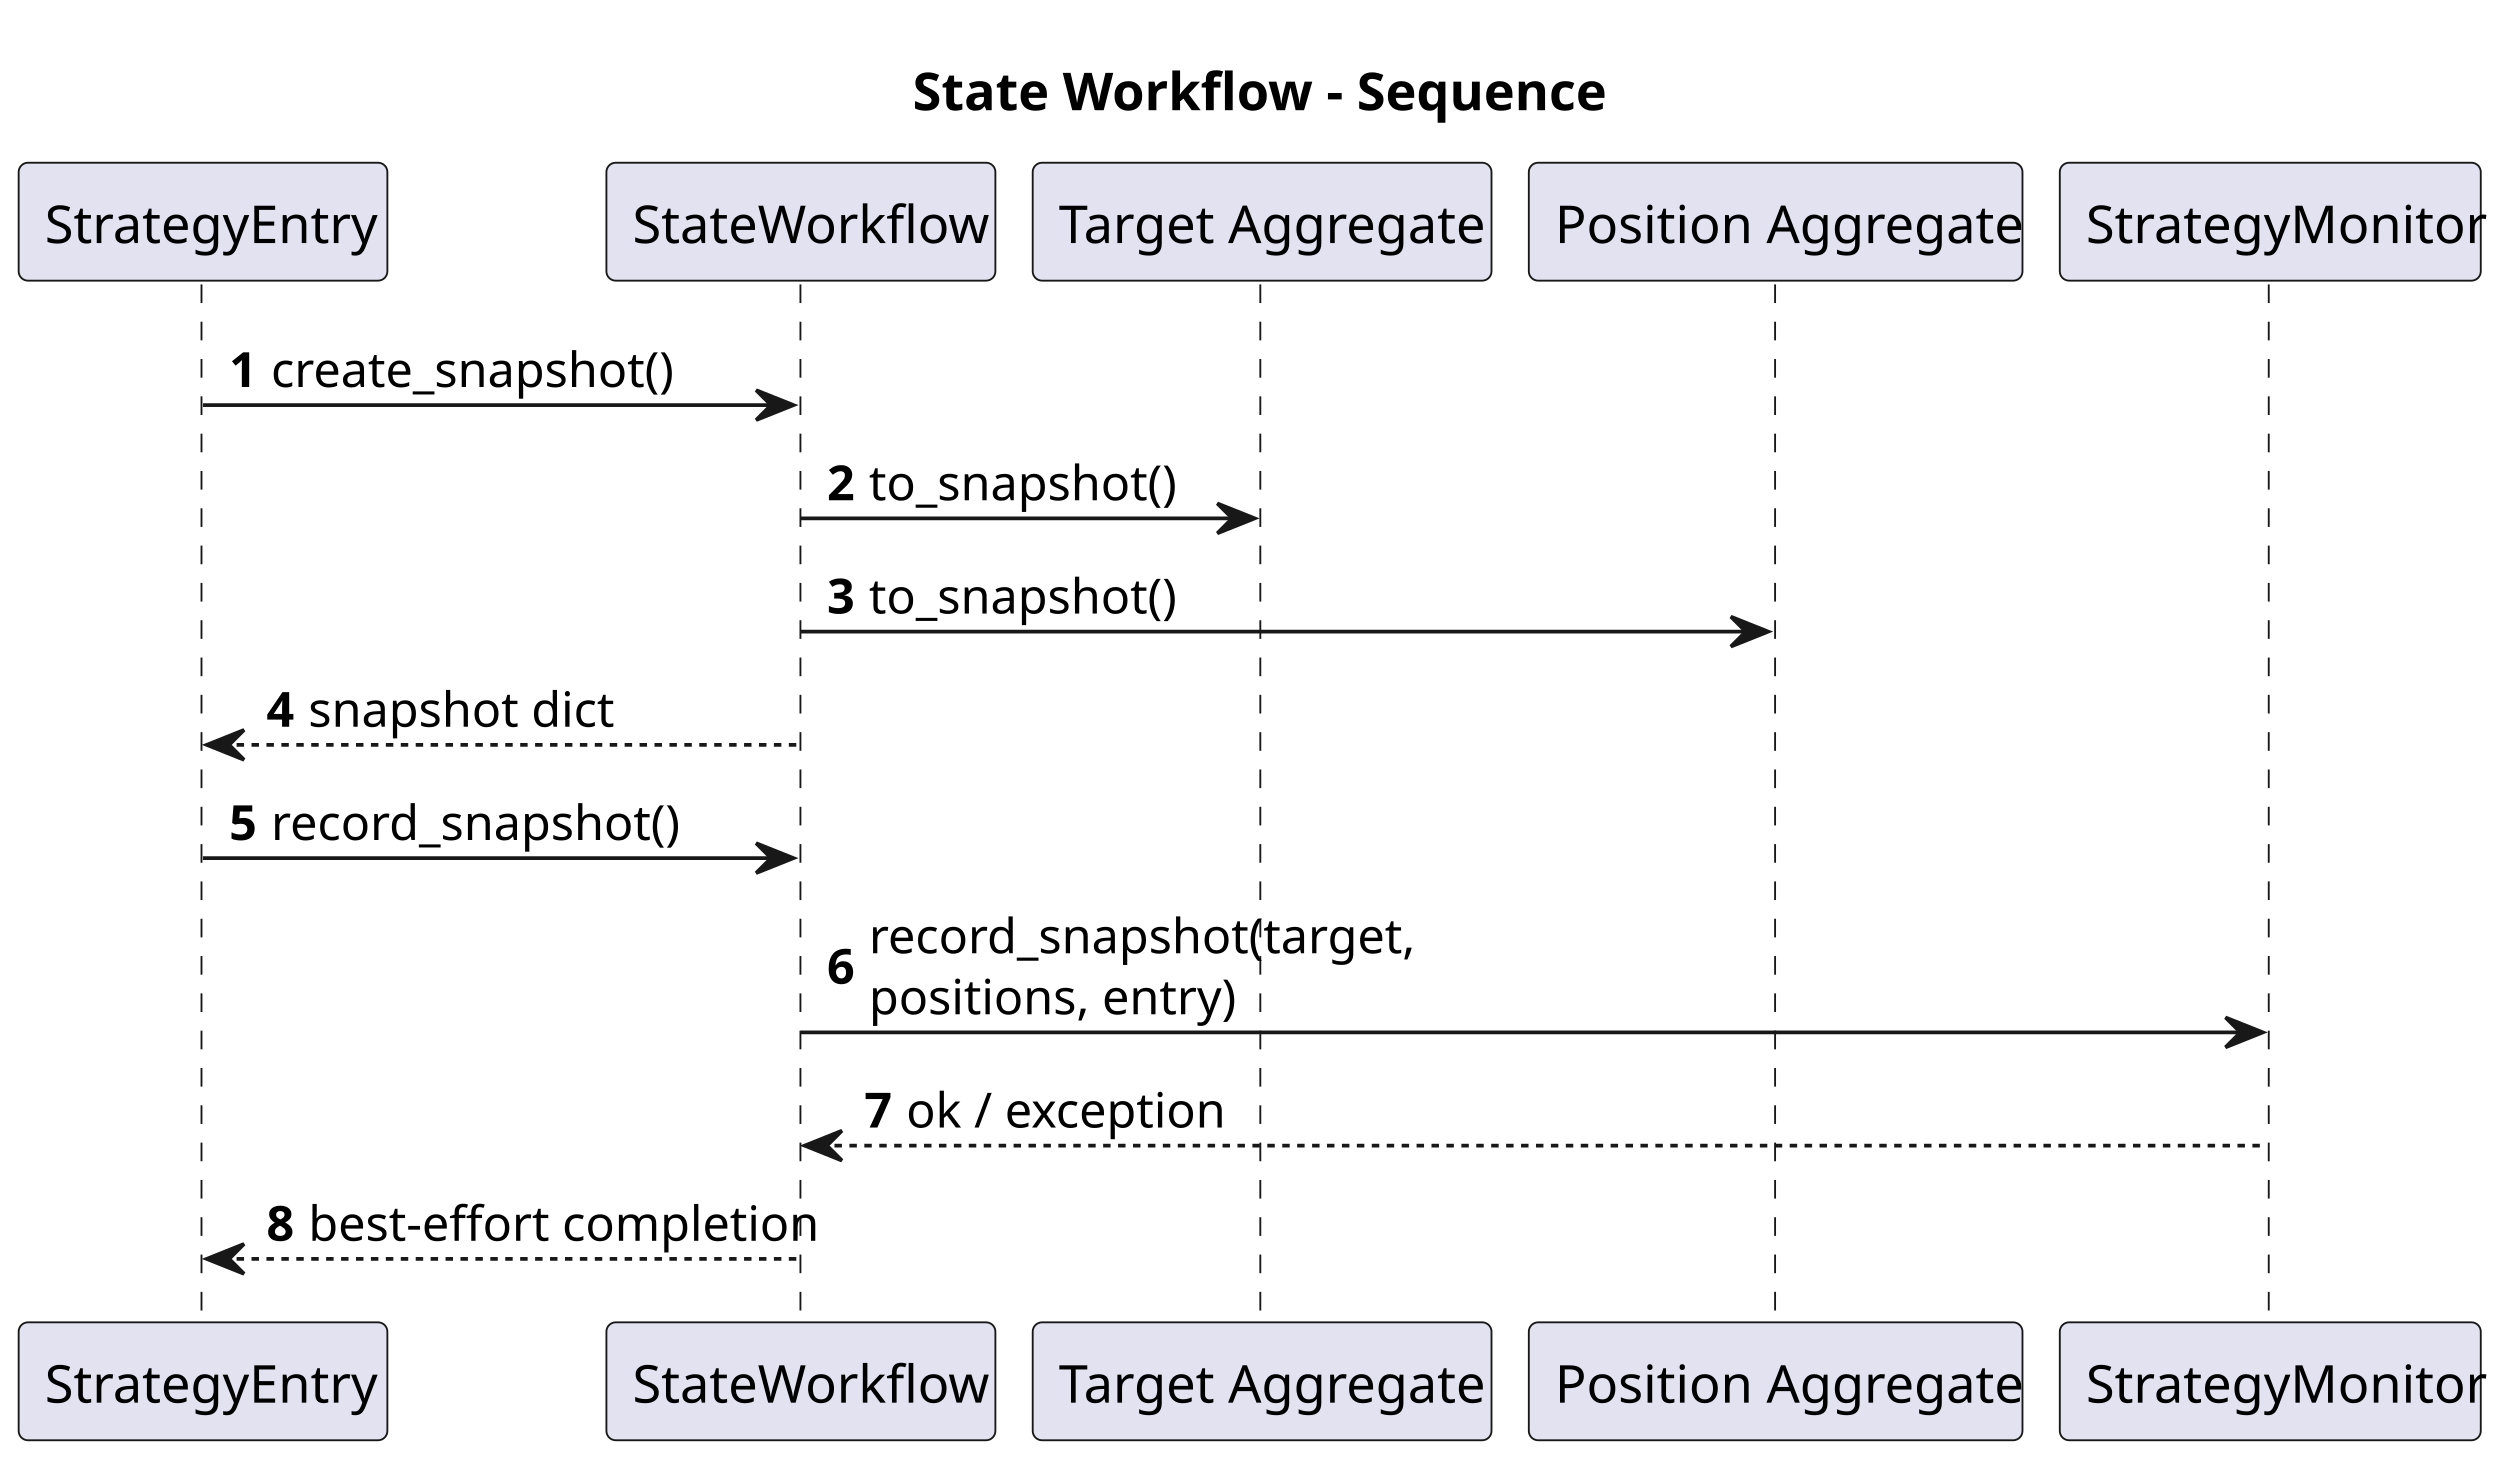
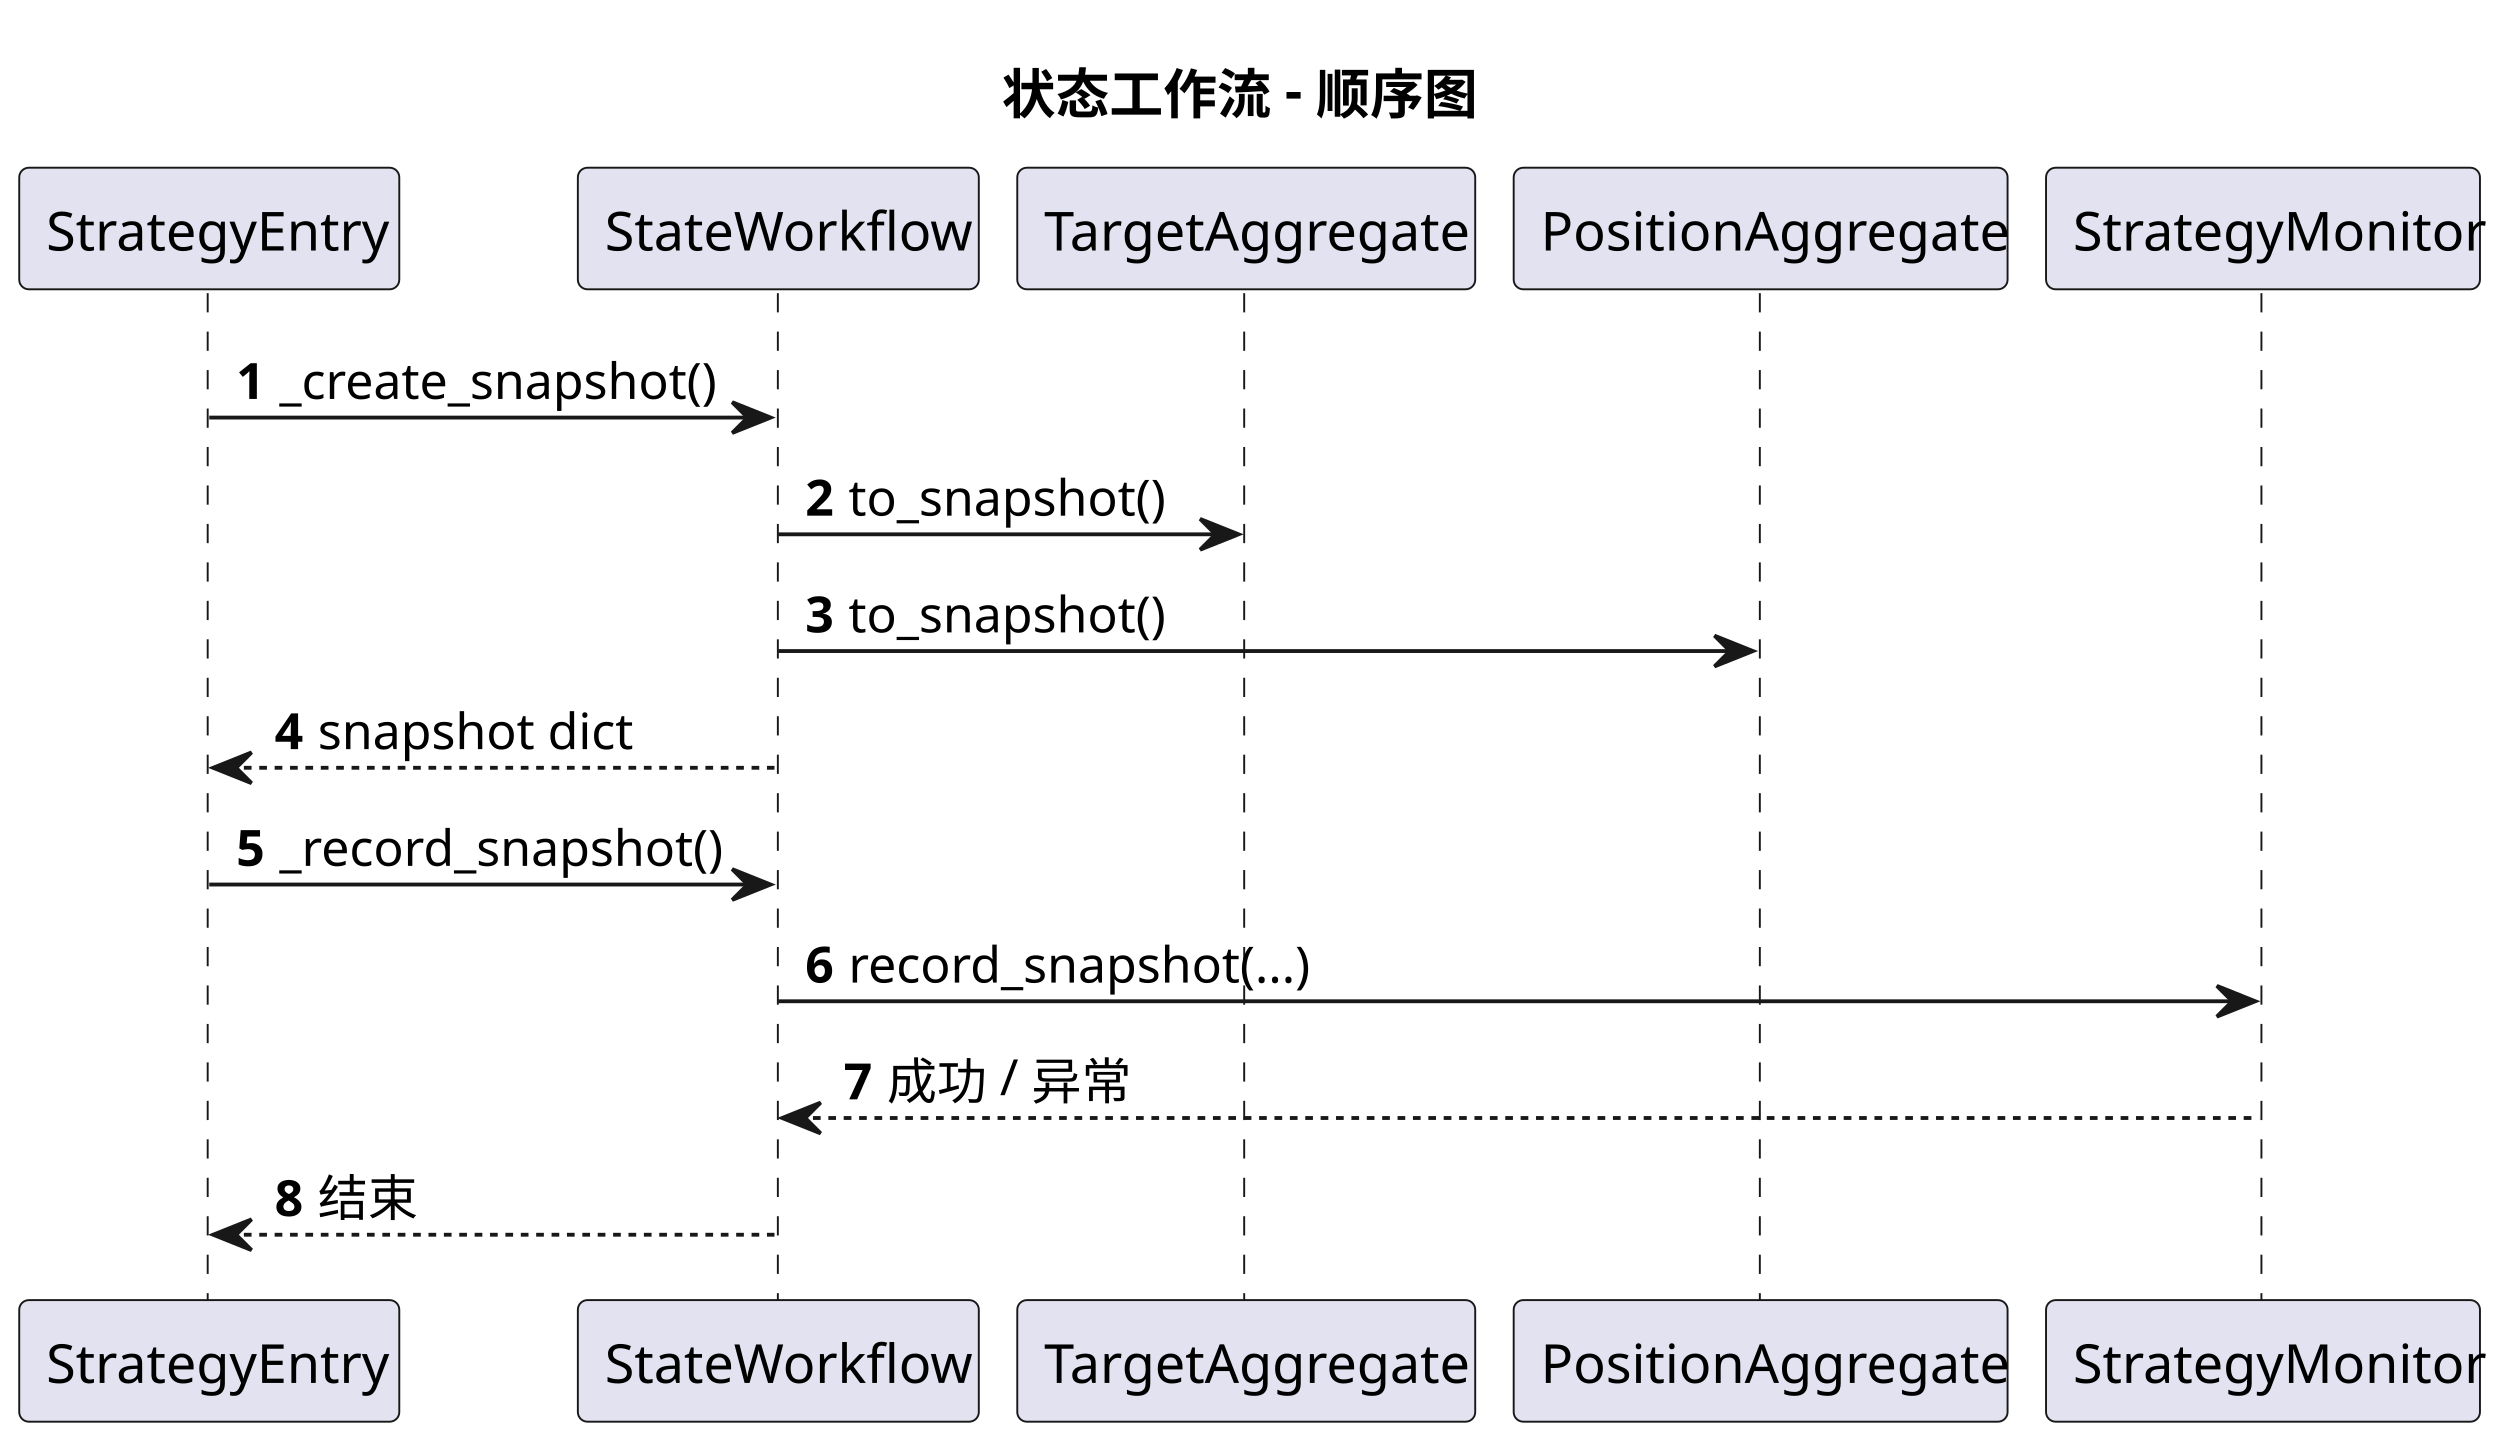
- <svg xmlns="http://www.w3.org/2000/svg" contentStyleType="text/css" data-diagram-type="SEQUENCE" height="391px" preserveAspectRatio="none" style="width:670px;height:391px;background:#FFFFFF;" version="1.1" viewBox="0 0 670 391" width="670px" zoomAndPan="magnify">
+ <svg xmlns="http://www.w3.org/2000/svg" contentStyleType="text/css" data-diagram-type="SEQUENCE" height="375px" preserveAspectRatio="none" style="width:650px;height:375px;background:#FFFFFF;" version="1.1" viewBox="0 0 650 375" width="650px" zoomAndPan="magnify">
  <defs />
  <g>
-     <text fill="#000000" font-family="sans-serif" font-size="14" font-weight="bold" lengthAdjust="spacing" textLength="179.696" x="244.575" y="29.533">State Workflow - Sequence</text>
-     <g class="participant-lifeline" data-entity-uid="part1" data-qualified-name="entry" id="part1-lifeline">
+     <text fill="#000000" font-family="sans-serif" font-size="14" font-weight="bold" lengthAdjust="spacing" textLength="127.941" x="260.425" y="29.533">状态工作流 - 顺序图</text>
+     <g class="participant-lifeline" data-entity-uid="part1" data-qualified-name="Entry" id="part1-lifeline">
      <g>
-         <rect fill="#000000" fill-opacity="0" height="279.164" width="8" x="50.407" y="76.219" />
-         <line style="stroke:#181818;stroke-width:0.5;stroke-dasharray:5,5;" x1="54" x2="54" y1="76.219" y2="355.383" />
+         <rect fill="#000000" fill-opacity="0" height="262.812" width="8" x="50.407" y="76.219" />
+         <line style="stroke:#181818;stroke-width:0.5;stroke-dasharray:5,5;" x1="54" x2="54" y1="76.219" y2="339.031" />
      </g>
    </g>
-     <g class="participant-lifeline" data-entity-uid="part2" data-qualified-name="workflow" id="part2-lifeline">
+     <g class="participant-lifeline" data-entity-uid="part2" data-qualified-name="Workflow" id="part2-lifeline">
      <g>
-         <rect fill="#000000" fill-opacity="0" height="279.164" width="8" x="210.641" y="76.219" />
-         <line style="stroke:#181818;stroke-width:0.5;stroke-dasharray:5,5;" x1="214.517" x2="214.517" y1="76.219" y2="355.383" />
+         <rect fill="#000000" fill-opacity="0" height="262.812" width="8" x="198.365" y="76.219" />
+         <line style="stroke:#181818;stroke-width:0.5;stroke-dasharray:5,5;" x1="202.241" x2="202.241" y1="76.219" y2="339.031" />
      </g>
    </g>
-     <g class="participant-lifeline" data-entity-uid="part3" data-qualified-name="target" id="part3-lifeline">
+     <g class="participant-lifeline" data-entity-uid="part3" data-qualified-name="Target" id="part3-lifeline">
      <g>
-         <rect fill="#000000" fill-opacity="0" height="279.164" width="8" x="334.244" y="76.219" />
-         <line style="stroke:#181818;stroke-width:0.5;stroke-dasharray:5,5;" x1="337.765" x2="337.765" y1="76.219" y2="355.383" />
+         <rect fill="#000000" fill-opacity="0" height="262.812" width="8" x="320.023" y="76.219" />
+         <line style="stroke:#181818;stroke-width:0.5;stroke-dasharray:5,5;" x1="323.489" x2="323.489" y1="76.219" y2="339.031" />
      </g>
    </g>
-     <g class="participant-lifeline" data-entity-uid="part4" data-qualified-name="positions" id="part4-lifeline">
+     <g class="participant-lifeline" data-entity-uid="part4" data-qualified-name="Position" id="part4-lifeline">
      <g>
-         <rect fill="#000000" fill-opacity="0" height="279.164" width="8" x="471.875" y="76.219" />
-         <line style="stroke:#181818;stroke-width:0.5;stroke-dasharray:5,5;" x1="475.723" x2="475.723" y1="76.219" y2="355.383" />
+         <rect fill="#000000" fill-opacity="0" height="262.812" width="8" x="453.764" y="76.219" />
+         <line style="stroke:#181818;stroke-width:0.5;stroke-dasharray:5,5;" x1="457.557" x2="457.557" y1="76.219" y2="339.031" />
      </g>
    </g>
-     <g class="participant-lifeline" data-entity-uid="part5" data-qualified-name="monitor" id="part5-lifeline">
+     <g class="participant-lifeline" data-entity-uid="part5" data-qualified-name="Monitor" id="part5-lifeline">
      <g>
-         <rect fill="#000000" fill-opacity="0" height="279.164" width="8" x="604.436" y="76.219" />
-         <line style="stroke:#181818;stroke-width:0.5;stroke-dasharray:5,5;" x1="608.026" x2="608.026" y1="76.219" y2="355.383" />
+         <rect fill="#000000" fill-opacity="0" height="262.812" width="8" x="584.38" y="76.219" />
+         <line style="stroke:#181818;stroke-width:0.5;stroke-dasharray:5,5;" x1="587.97" x2="587.97" y1="76.219" y2="339.031" />
      </g>
    </g>
-     <g class="participant participant-head" data-entity-uid="part1" data-qualified-name="entry" id="part1-head">
+     <g class="participant participant-head" data-entity-uid="part1" data-qualified-name="Entry" id="part1-head">
      <rect fill="#E2E2F0" height="31.609" rx="2.5" ry="2.5" style="stroke:#181818;stroke-width:0.5;" width="98.814" x="5" y="43.609" />
      <text fill="#000000" font-family="sans-serif" font-size="14" lengthAdjust="spacing" textLength="84.814" x="12" y="65.143">StrategyEntry</text>
    </g>
-     <g class="participant participant-tail" data-entity-uid="part1" data-qualified-name="entry" id="part1-tail">
-       <rect fill="#E2E2F0" height="31.609" rx="2.5" ry="2.5" style="stroke:#181818;stroke-width:0.5;" width="98.814" x="5" y="354.383" />
-       <text fill="#000000" font-family="sans-serif" font-size="14" lengthAdjust="spacing" textLength="84.814" x="12" y="375.916">StrategyEntry</text>
+     <g class="participant participant-tail" data-entity-uid="part1" data-qualified-name="Entry" id="part1-tail">
+       <rect fill="#E2E2F0" height="31.609" rx="2.5" ry="2.5" style="stroke:#181818;stroke-width:0.5;" width="98.814" x="5" y="338.031" />
+       <text fill="#000000" font-family="sans-serif" font-size="14" lengthAdjust="spacing" textLength="84.814" x="12" y="359.565">StrategyEntry</text>
    </g>
-     <g class="participant participant-head" data-entity-uid="part2" data-qualified-name="workflow" id="part2-head">
-       <rect fill="#E2E2F0" height="31.609" rx="2.5" ry="2.5" style="stroke:#181818;stroke-width:0.5;" width="104.248" x="162.517" y="43.609" />
-       <text fill="#000000" font-family="sans-serif" font-size="14" lengthAdjust="spacing" textLength="90.248" x="169.517" y="65.143">StateWorkflow</text>
+     <g class="participant participant-head" data-entity-uid="part2" data-qualified-name="Workflow" id="part2-head">
+       <rect fill="#E2E2F0" height="31.609" rx="2.5" ry="2.5" style="stroke:#181818;stroke-width:0.5;" width="104.248" x="150.241" y="43.609" />
+       <text fill="#000000" font-family="sans-serif" font-size="14" lengthAdjust="spacing" textLength="90.248" x="157.241" y="65.143">StateWorkflow</text>
    </g>
-     <g class="participant participant-tail" data-entity-uid="part2" data-qualified-name="workflow" id="part2-tail">
-       <rect fill="#E2E2F0" height="31.609" rx="2.5" ry="2.5" style="stroke:#181818;stroke-width:0.5;" width="104.248" x="162.517" y="354.383" />
-       <text fill="#000000" font-family="sans-serif" font-size="14" lengthAdjust="spacing" textLength="90.248" x="169.517" y="375.916">StateWorkflow</text>
+     <g class="participant participant-tail" data-entity-uid="part2" data-qualified-name="Workflow" id="part2-tail">
+       <rect fill="#E2E2F0" height="31.609" rx="2.5" ry="2.5" style="stroke:#181818;stroke-width:0.5;" width="104.248" x="150.241" y="338.031" />
+       <text fill="#000000" font-family="sans-serif" font-size="14" lengthAdjust="spacing" textLength="90.248" x="157.241" y="359.565">StateWorkflow</text>
    </g>
-     <g class="participant participant-head" data-entity-uid="part3" data-qualified-name="target" id="part3-head">
-       <rect fill="#E2E2F0" height="31.609" rx="2.5" ry="2.5" style="stroke:#181818;stroke-width:0.5;" width="122.958" x="276.765" y="43.609" />
-       <text fill="#000000" font-family="sans-serif" font-size="14" lengthAdjust="spacing" textLength="108.958" x="283.765" y="65.143">Target Aggregate</text>
+     <g class="participant participant-head" data-entity-uid="part3" data-qualified-name="Target" id="part3-head">
+       <rect fill="#E2E2F0" height="31.609" rx="2.5" ry="2.5" style="stroke:#181818;stroke-width:0.5;" width="119.068" x="264.489" y="43.609" />
+       <text fill="#000000" font-family="sans-serif" font-size="14" lengthAdjust="spacing" textLength="105.068" x="271.489" y="65.143">TargetAggregate</text>
    </g>
-     <g class="participant participant-tail" data-entity-uid="part3" data-qualified-name="target" id="part3-tail">
-       <rect fill="#E2E2F0" height="31.609" rx="2.5" ry="2.5" style="stroke:#181818;stroke-width:0.5;" width="122.958" x="276.765" y="354.383" />
-       <text fill="#000000" font-family="sans-serif" font-size="14" lengthAdjust="spacing" textLength="108.958" x="283.765" y="375.916">Target Aggregate</text>
+     <g class="participant participant-tail" data-entity-uid="part3" data-qualified-name="Target" id="part3-tail">
+       <rect fill="#E2E2F0" height="31.609" rx="2.5" ry="2.5" style="stroke:#181818;stroke-width:0.5;" width="119.068" x="264.489" y="338.031" />
+       <text fill="#000000" font-family="sans-serif" font-size="14" lengthAdjust="spacing" textLength="105.068" x="271.489" y="359.565">TargetAggregate</text>
    </g>
-     <g class="participant participant-head" data-entity-uid="part4" data-qualified-name="positions" id="part4-head">
-       <rect fill="#E2E2F0" height="31.609" rx="2.5" ry="2.5" style="stroke:#181818;stroke-width:0.5;" width="132.303" x="409.723" y="43.609" />
-       <text fill="#000000" font-family="sans-serif" font-size="14" lengthAdjust="spacing" textLength="118.303" x="416.723" y="65.143">Position Aggregate</text>
+     <g class="participant participant-head" data-entity-uid="part4" data-qualified-name="Position" id="part4-head">
+       <rect fill="#E2E2F0" height="31.609" rx="2.5" ry="2.5" style="stroke:#181818;stroke-width:0.5;" width="128.413" x="393.557" y="43.609" />
+       <text fill="#000000" font-family="sans-serif" font-size="14" lengthAdjust="spacing" textLength="114.413" x="400.557" y="65.143">PositionAggregate</text>
    </g>
-     <g class="participant participant-tail" data-entity-uid="part4" data-qualified-name="positions" id="part4-tail">
-       <rect fill="#E2E2F0" height="31.609" rx="2.5" ry="2.5" style="stroke:#181818;stroke-width:0.5;" width="132.303" x="409.723" y="354.383" />
-       <text fill="#000000" font-family="sans-serif" font-size="14" lengthAdjust="spacing" textLength="118.303" x="416.723" y="375.916">Position Aggregate</text>
+     <g class="participant participant-tail" data-entity-uid="part4" data-qualified-name="Position" id="part4-tail">
+       <rect fill="#E2E2F0" height="31.609" rx="2.5" ry="2.5" style="stroke:#181818;stroke-width:0.5;" width="128.413" x="393.557" y="338.031" />
+       <text fill="#000000" font-family="sans-serif" font-size="14" lengthAdjust="spacing" textLength="114.413" x="400.557" y="359.565">PositionAggregate</text>
    </g>
-     <g class="participant participant-head" data-entity-uid="part5" data-qualified-name="monitor" id="part5-head">
-       <rect fill="#E2E2F0" height="31.609" rx="2.5" ry="2.5" style="stroke:#181818;stroke-width:0.5;" width="112.82" x="552.026" y="43.609" />
-       <text fill="#000000" font-family="sans-serif" font-size="14" lengthAdjust="spacing" textLength="98.82" x="559.026" y="65.143">StrategyMonitor</text>
+     <g class="participant participant-head" data-entity-uid="part5" data-qualified-name="Monitor" id="part5-head">
+       <rect fill="#E2E2F0" height="31.609" rx="2.5" ry="2.5" style="stroke:#181818;stroke-width:0.5;" width="112.82" x="531.97" y="43.609" />
+       <text fill="#000000" font-family="sans-serif" font-size="14" lengthAdjust="spacing" textLength="98.82" x="538.97" y="65.143">StrategyMonitor</text>
    </g>
-     <g class="participant participant-tail" data-entity-uid="part5" data-qualified-name="monitor" id="part5-tail">
-       <rect fill="#E2E2F0" height="31.609" rx="2.5" ry="2.5" style="stroke:#181818;stroke-width:0.5;" width="112.82" x="552.026" y="354.383" />
-       <text fill="#000000" font-family="sans-serif" font-size="14" lengthAdjust="spacing" textLength="98.82" x="559.026" y="375.916">StrategyMonitor</text>
+     <g class="participant participant-tail" data-entity-uid="part5" data-qualified-name="Monitor" id="part5-tail">
+       <rect fill="#E2E2F0" height="31.609" rx="2.5" ry="2.5" style="stroke:#181818;stroke-width:0.5;" width="112.82" x="531.97" y="338.031" />
+       <text fill="#000000" font-family="sans-serif" font-size="14" lengthAdjust="spacing" textLength="98.82" x="538.97" y="359.565">StrategyMonitor</text>
    </g>
    <g class="message" data-entity-1="part1" data-entity-2="part2" id="msg1">
-       <polygon fill="#181818" points="202.641,104.57,212.641,108.57,202.641,112.57,206.641,108.57" style="stroke:#181818;stroke-width:1;" />
-       <line style="stroke:#181818;stroke-width:1;" x1="54.407" x2="208.641" y1="108.57" y2="108.57" />
+       <polygon fill="#181818" points="190.365,104.57,200.365,108.57,190.365,112.57,194.365,108.57" style="stroke:#181818;stroke-width:1;" />
+       <line style="stroke:#181818;stroke-width:1;" x1="54.407" x2="196.365" y1="108.57" y2="108.57" />
      <text fill="#000000" font-family="sans-serif" font-size="13" font-weight="bold" lengthAdjust="spacing" textLength="7.23" x="61.407" y="103.714">1</text>
-       <text fill="#000000" font-family="sans-serif" font-size="13" lengthAdjust="spacing" textLength="104.781" x="72.637" y="103.714">create_snapshot()</text>
+       <text fill="#000000" font-family="sans-serif" font-size="13" lengthAdjust="spacing" textLength="112.011" x="72.637" y="103.714">_create_snapshot()</text>
    </g>
    <g class="message" data-entity-1="part2" data-entity-2="part3" id="msg2">
-       <polygon fill="#181818" points="326.244,134.922,336.244,138.922,326.244,142.922,330.244,138.922" style="stroke:#181818;stroke-width:1;" />
-       <line style="stroke:#181818;stroke-width:1;" x1="214.641" x2="332.244" y1="138.922" y2="138.922" />
-       <text fill="#000000" font-family="sans-serif" font-size="13" font-weight="bold" lengthAdjust="spacing" textLength="7.23" x="221.641" y="134.065">2</text>
-       <text fill="#000000" font-family="sans-serif" font-size="13" lengthAdjust="spacing" textLength="79.492" x="232.871" y="134.065">to_snapshot()</text>
+       <polygon fill="#181818" points="312.023,134.922,322.023,138.922,312.023,142.922,316.023,138.922" style="stroke:#181818;stroke-width:1;" />
+       <line style="stroke:#181818;stroke-width:1;" x1="202.365" x2="318.023" y1="138.922" y2="138.922" />
+       <text fill="#000000" font-family="sans-serif" font-size="13" font-weight="bold" lengthAdjust="spacing" textLength="7.23" x="209.365" y="134.065">2</text>
+       <text fill="#000000" font-family="sans-serif" font-size="13" lengthAdjust="spacing" textLength="79.492" x="220.595" y="134.065">to_snapshot()</text>
    </g>
    <g class="message" data-entity-1="part2" data-entity-2="part4" id="msg3">
-       <polygon fill="#181818" points="463.875,165.273,473.875,169.273,463.875,173.273,467.875,169.273" style="stroke:#181818;stroke-width:1;" />
-       <line style="stroke:#181818;stroke-width:1;" x1="214.641" x2="469.875" y1="169.273" y2="169.273" />
-       <text fill="#000000" font-family="sans-serif" font-size="13" font-weight="bold" lengthAdjust="spacing" textLength="7.23" x="221.641" y="164.417">3</text>
-       <text fill="#000000" font-family="sans-serif" font-size="13" lengthAdjust="spacing" textLength="79.492" x="232.871" y="164.417">to_snapshot()</text>
+       <polygon fill="#181818" points="445.764,165.273,455.764,169.273,445.764,173.273,449.764,169.273" style="stroke:#181818;stroke-width:1;" />
+       <line style="stroke:#181818;stroke-width:1;" x1="202.365" x2="451.764" y1="169.273" y2="169.273" />
+       <text fill="#000000" font-family="sans-serif" font-size="13" font-weight="bold" lengthAdjust="spacing" textLength="7.23" x="209.365" y="164.417">3</text>
+       <text fill="#000000" font-family="sans-serif" font-size="13" lengthAdjust="spacing" textLength="79.492" x="220.595" y="164.417">to_snapshot()</text>
    </g>
    <g class="message" data-entity-1="part2" data-entity-2="part1" id="msg4">
      <polygon fill="#181818" points="65.407,195.625,55.407,199.625,65.407,203.625,61.407,199.625" style="stroke:#181818;stroke-width:1;" />
-       <line style="stroke:#181818;stroke-width:1;stroke-dasharray:2,2;" x1="59.407" x2="213.641" y1="199.625" y2="199.625" />
+       <line style="stroke:#181818;stroke-width:1;stroke-dasharray:2,2;" x1="59.407" x2="201.365" y1="199.625" y2="199.625" />
      <text fill="#000000" font-family="sans-serif" font-size="13" font-weight="bold" lengthAdjust="spacing" textLength="7.23" x="71.407" y="194.769">4</text>
      <text fill="#000000" font-family="sans-serif" font-size="13" lengthAdjust="spacing" textLength="76.603" x="82.637" y="194.769">snapshot dict</text>
    </g>
    <g class="message" data-entity-1="part1" data-entity-2="part2" id="msg5">
-       <polygon fill="#181818" points="202.641,225.977,212.641,229.977,202.641,233.977,206.641,229.977" style="stroke:#181818;stroke-width:1;" />
-       <line style="stroke:#181818;stroke-width:1;" x1="54.407" x2="208.641" y1="229.977" y2="229.977" />
+       <polygon fill="#181818" points="190.365,225.977,200.365,229.977,190.365,233.977,194.365,229.977" style="stroke:#181818;stroke-width:1;" />
+       <line style="stroke:#181818;stroke-width:1;" x1="54.407" x2="196.365" y1="229.977" y2="229.977" />
      <text fill="#000000" font-family="sans-serif" font-size="13" font-weight="bold" lengthAdjust="spacing" textLength="7.23" x="61.407" y="225.12">5</text>
-       <text fill="#000000" font-family="sans-serif" font-size="13" lengthAdjust="spacing" textLength="105.498" x="72.637" y="225.12">record_snapshot()</text>
+       <text fill="#000000" font-family="sans-serif" font-size="13" lengthAdjust="spacing" textLength="112.728" x="72.637" y="225.12">_record_snapshot()</text>
    </g>
    <g class="message" data-entity-1="part2" data-entity-2="part5" id="msg6">
-       <polygon fill="#181818" points="596.436,272.68,606.436,276.68,596.436,280.68,600.436,276.68" style="stroke:#181818;stroke-width:1;" />
-       <line style="stroke:#181818;stroke-width:1;" x1="214.641" x2="602.436" y1="276.68" y2="276.68" />
-       <text fill="#000000" font-family="sans-serif" font-size="13" font-weight="bold" lengthAdjust="spacing" textLength="7.23" x="221.641" y="263.647">6</text>
-       <text fill="#000000" font-family="sans-serif" font-size="13" lengthAdjust="spacing" textLength="138.023" x="232.871" y="255.472">record_snapshot(target,</text>
-       <text fill="#000000" font-family="sans-serif" font-size="13" lengthAdjust="spacing" textLength="91.762" x="232.871" y="271.823">positions, entry)</text>
+       <polygon fill="#181818" points="576.38,256.328,586.38,260.328,576.38,264.328,580.38,260.328" style="stroke:#181818;stroke-width:1;" />
+       <line style="stroke:#181818;stroke-width:1;" x1="202.365" x2="582.38" y1="260.328" y2="260.328" />
+       <text fill="#000000" font-family="sans-serif" font-size="13" font-weight="bold" lengthAdjust="spacing" textLength="7.23" x="209.365" y="255.472">6</text>
+       <text fill="#000000" font-family="sans-serif" font-size="13" lengthAdjust="spacing" textLength="116.334" x="220.595" y="255.472">record_snapshot(...)</text>
    </g>
    <g class="message" data-entity-1="part5" data-entity-2="part2" id="msg7">
-       <polygon fill="#181818" points="225.641,303.031,215.641,307.031,225.641,311.031,221.641,307.031" style="stroke:#181818;stroke-width:1;" />
-       <line style="stroke:#181818;stroke-width:1;stroke-dasharray:2,2;" x1="219.641" x2="607.436" y1="307.031" y2="307.031" />
-       <text fill="#000000" font-family="sans-serif" font-size="13" font-weight="bold" lengthAdjust="spacing" textLength="7.23" x="231.641" y="302.175">7</text>
-       <text fill="#000000" font-family="sans-serif" font-size="13" lengthAdjust="spacing" textLength="80.215" x="242.871" y="302.175">ok / exception</text>
+       <polygon fill="#181818" points="213.365,286.68,203.365,290.68,213.365,294.68,209.365,290.68" style="stroke:#181818;stroke-width:1;" />
+       <line style="stroke:#181818;stroke-width:1;stroke-dasharray:2,2;" x1="207.365" x2="587.38" y1="290.68" y2="290.68" />
+       <text fill="#000000" font-family="sans-serif" font-size="13" font-weight="bold" lengthAdjust="spacing" textLength="7.23" x="219.365" y="285.823">7</text>
+       <text fill="#000000" font-family="sans-serif" font-size="13" lengthAdjust="spacing" textLength="62.835" x="230.595" y="285.823">成功 / 异常</text>
    </g>
    <g class="message" data-entity-1="part2" data-entity-2="part1" id="msg8">
-       <polygon fill="#181818" points="65.407,333.383,55.407,337.383,65.407,341.383,61.407,337.383" style="stroke:#181818;stroke-width:1;" />
-       <line style="stroke:#181818;stroke-width:1;stroke-dasharray:2,2;" x1="59.407" x2="213.641" y1="337.383" y2="337.383" />
-       <text fill="#000000" font-family="sans-serif" font-size="13" font-weight="bold" lengthAdjust="spacing" textLength="7.23" x="71.407" y="332.526">8</text>
-       <text fill="#000000" font-family="sans-serif" font-size="13" lengthAdjust="spacing" textLength="125.004" x="82.637" y="332.526">best-effort completion</text>
+       <polygon fill="#181818" points="65.407,317.031,55.407,321.031,65.407,325.031,61.407,321.031" style="stroke:#181818;stroke-width:1;" />
+       <line style="stroke:#181818;stroke-width:1;stroke-dasharray:2,2;" x1="59.407" x2="201.365" y1="321.031" y2="321.031" />
+       <text fill="#000000" font-family="sans-serif" font-size="13" font-weight="bold" lengthAdjust="spacing" textLength="7.23" x="71.407" y="316.175">8</text>
+       <text fill="#000000" font-family="sans-serif" font-size="13" lengthAdjust="spacing" textLength="26" x="82.637" y="316.175">结束</text>
    </g>
  </g>
</svg>
